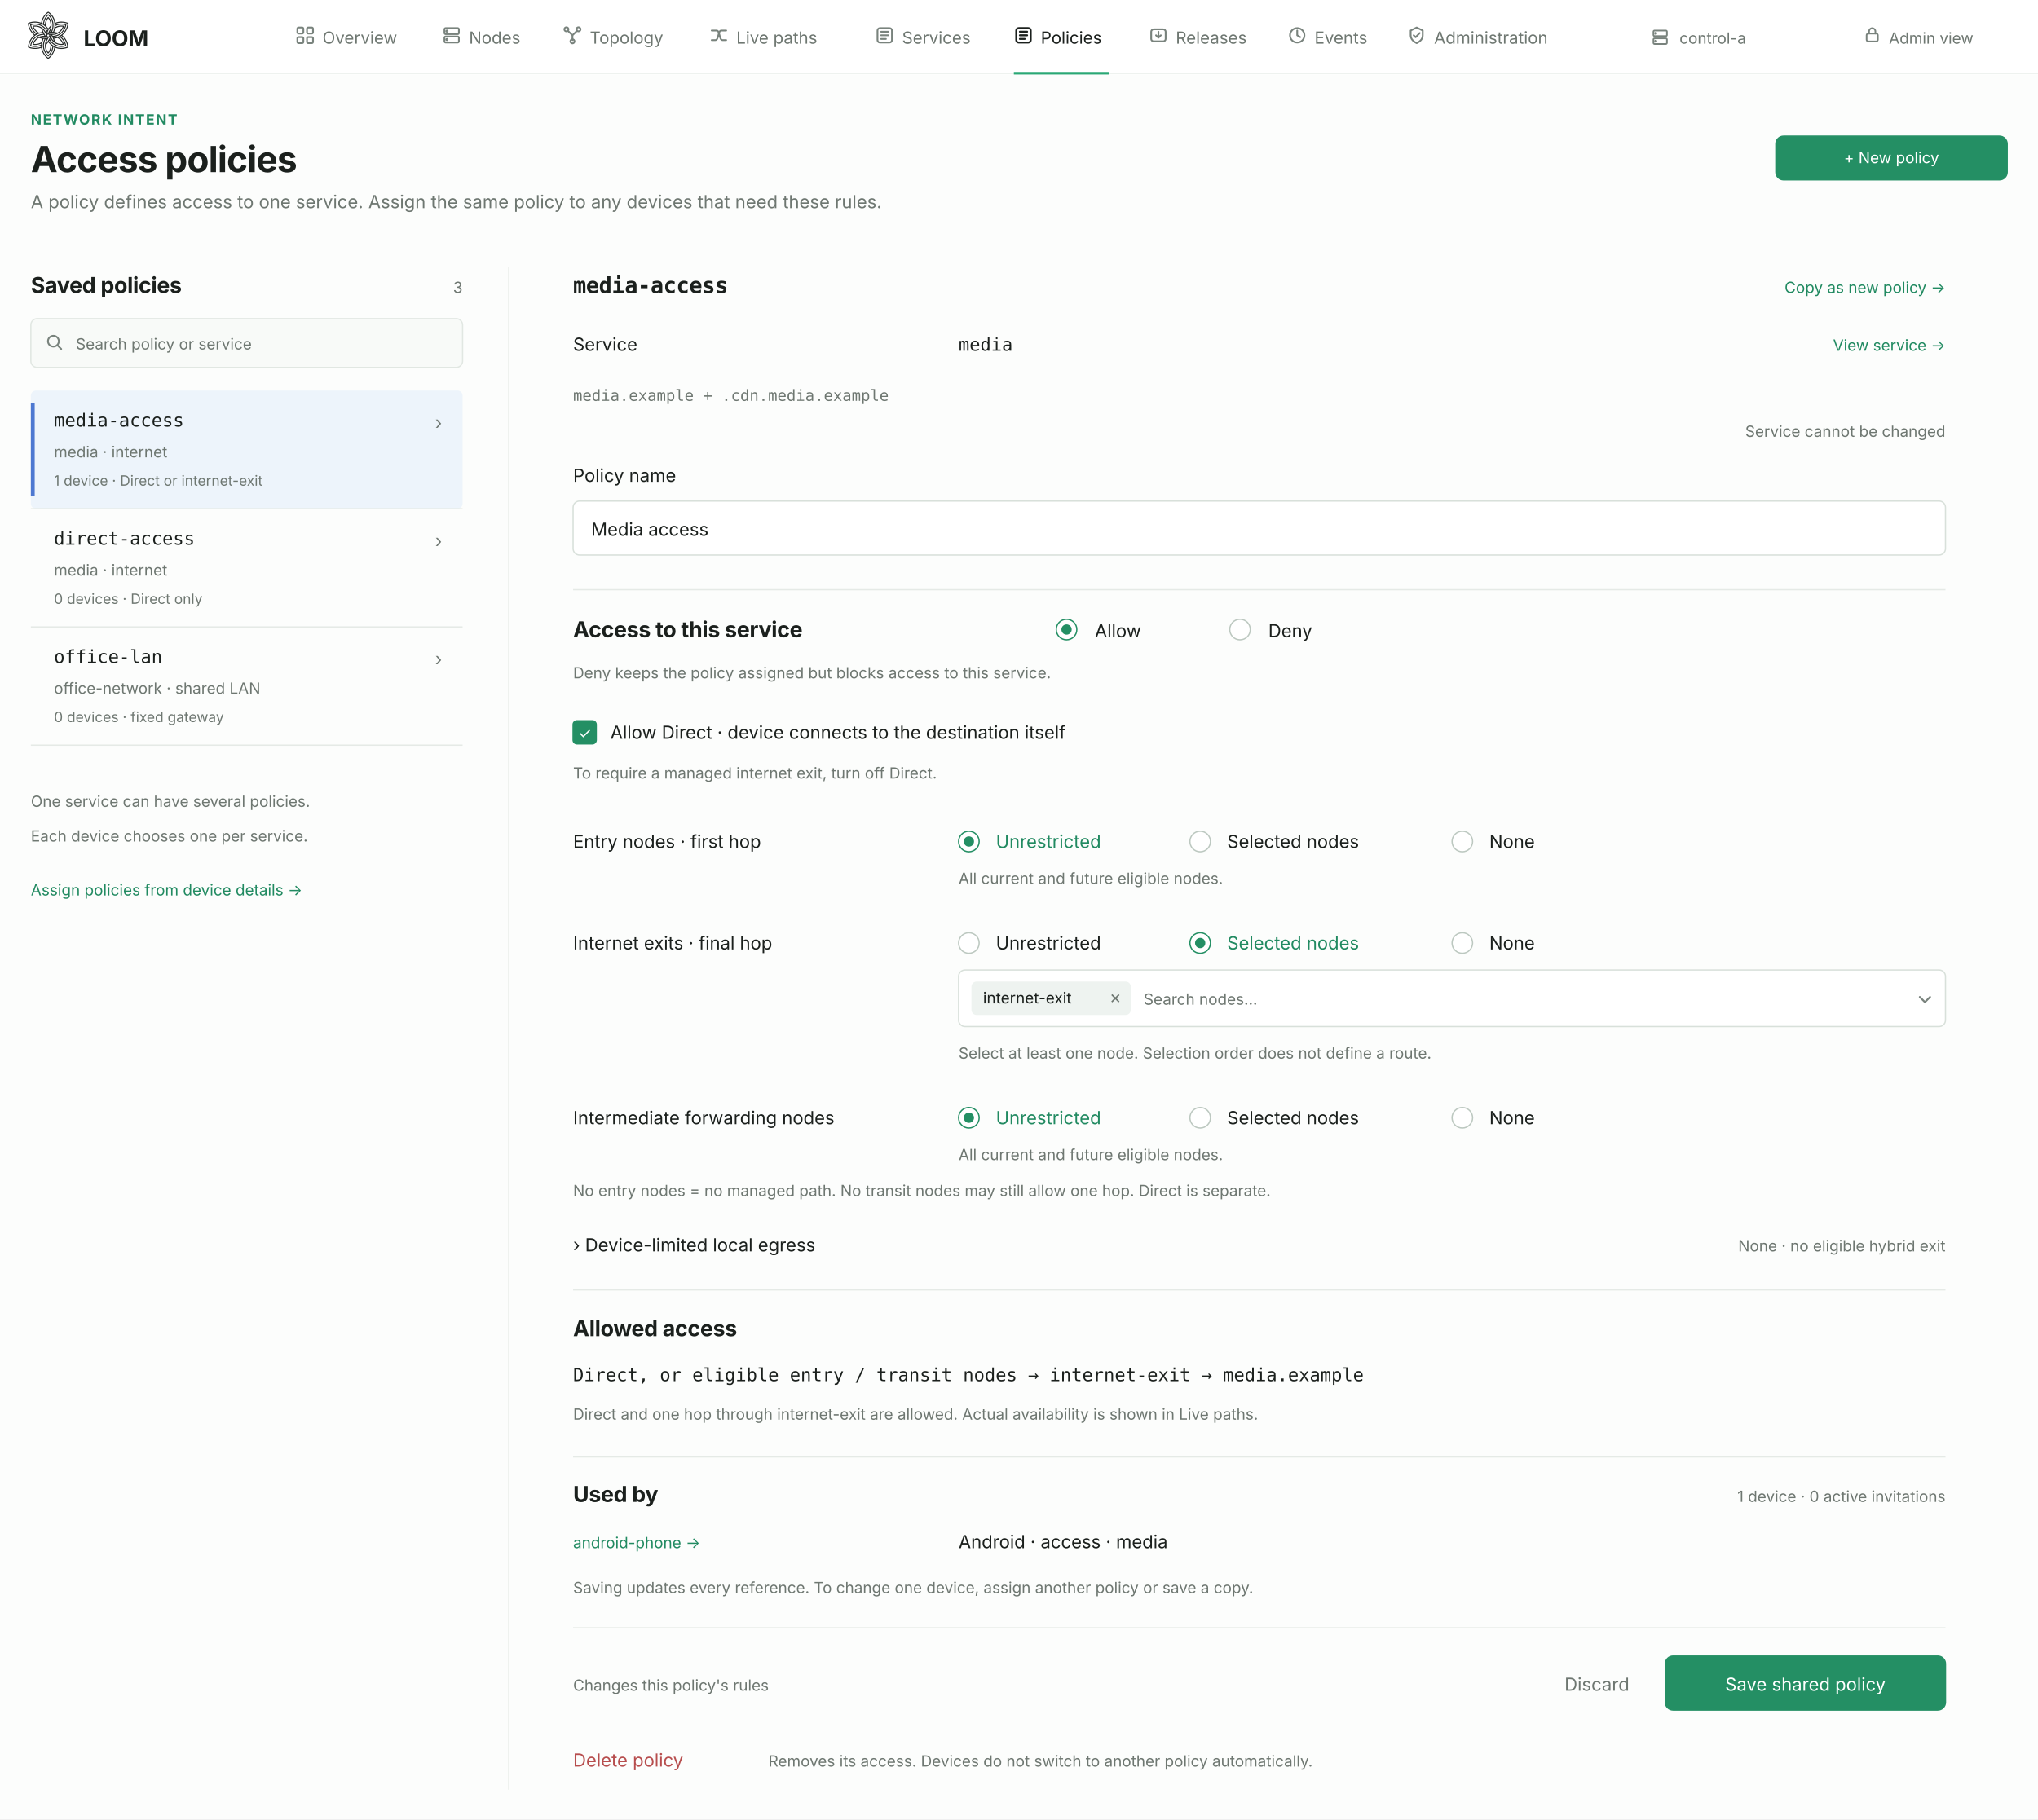
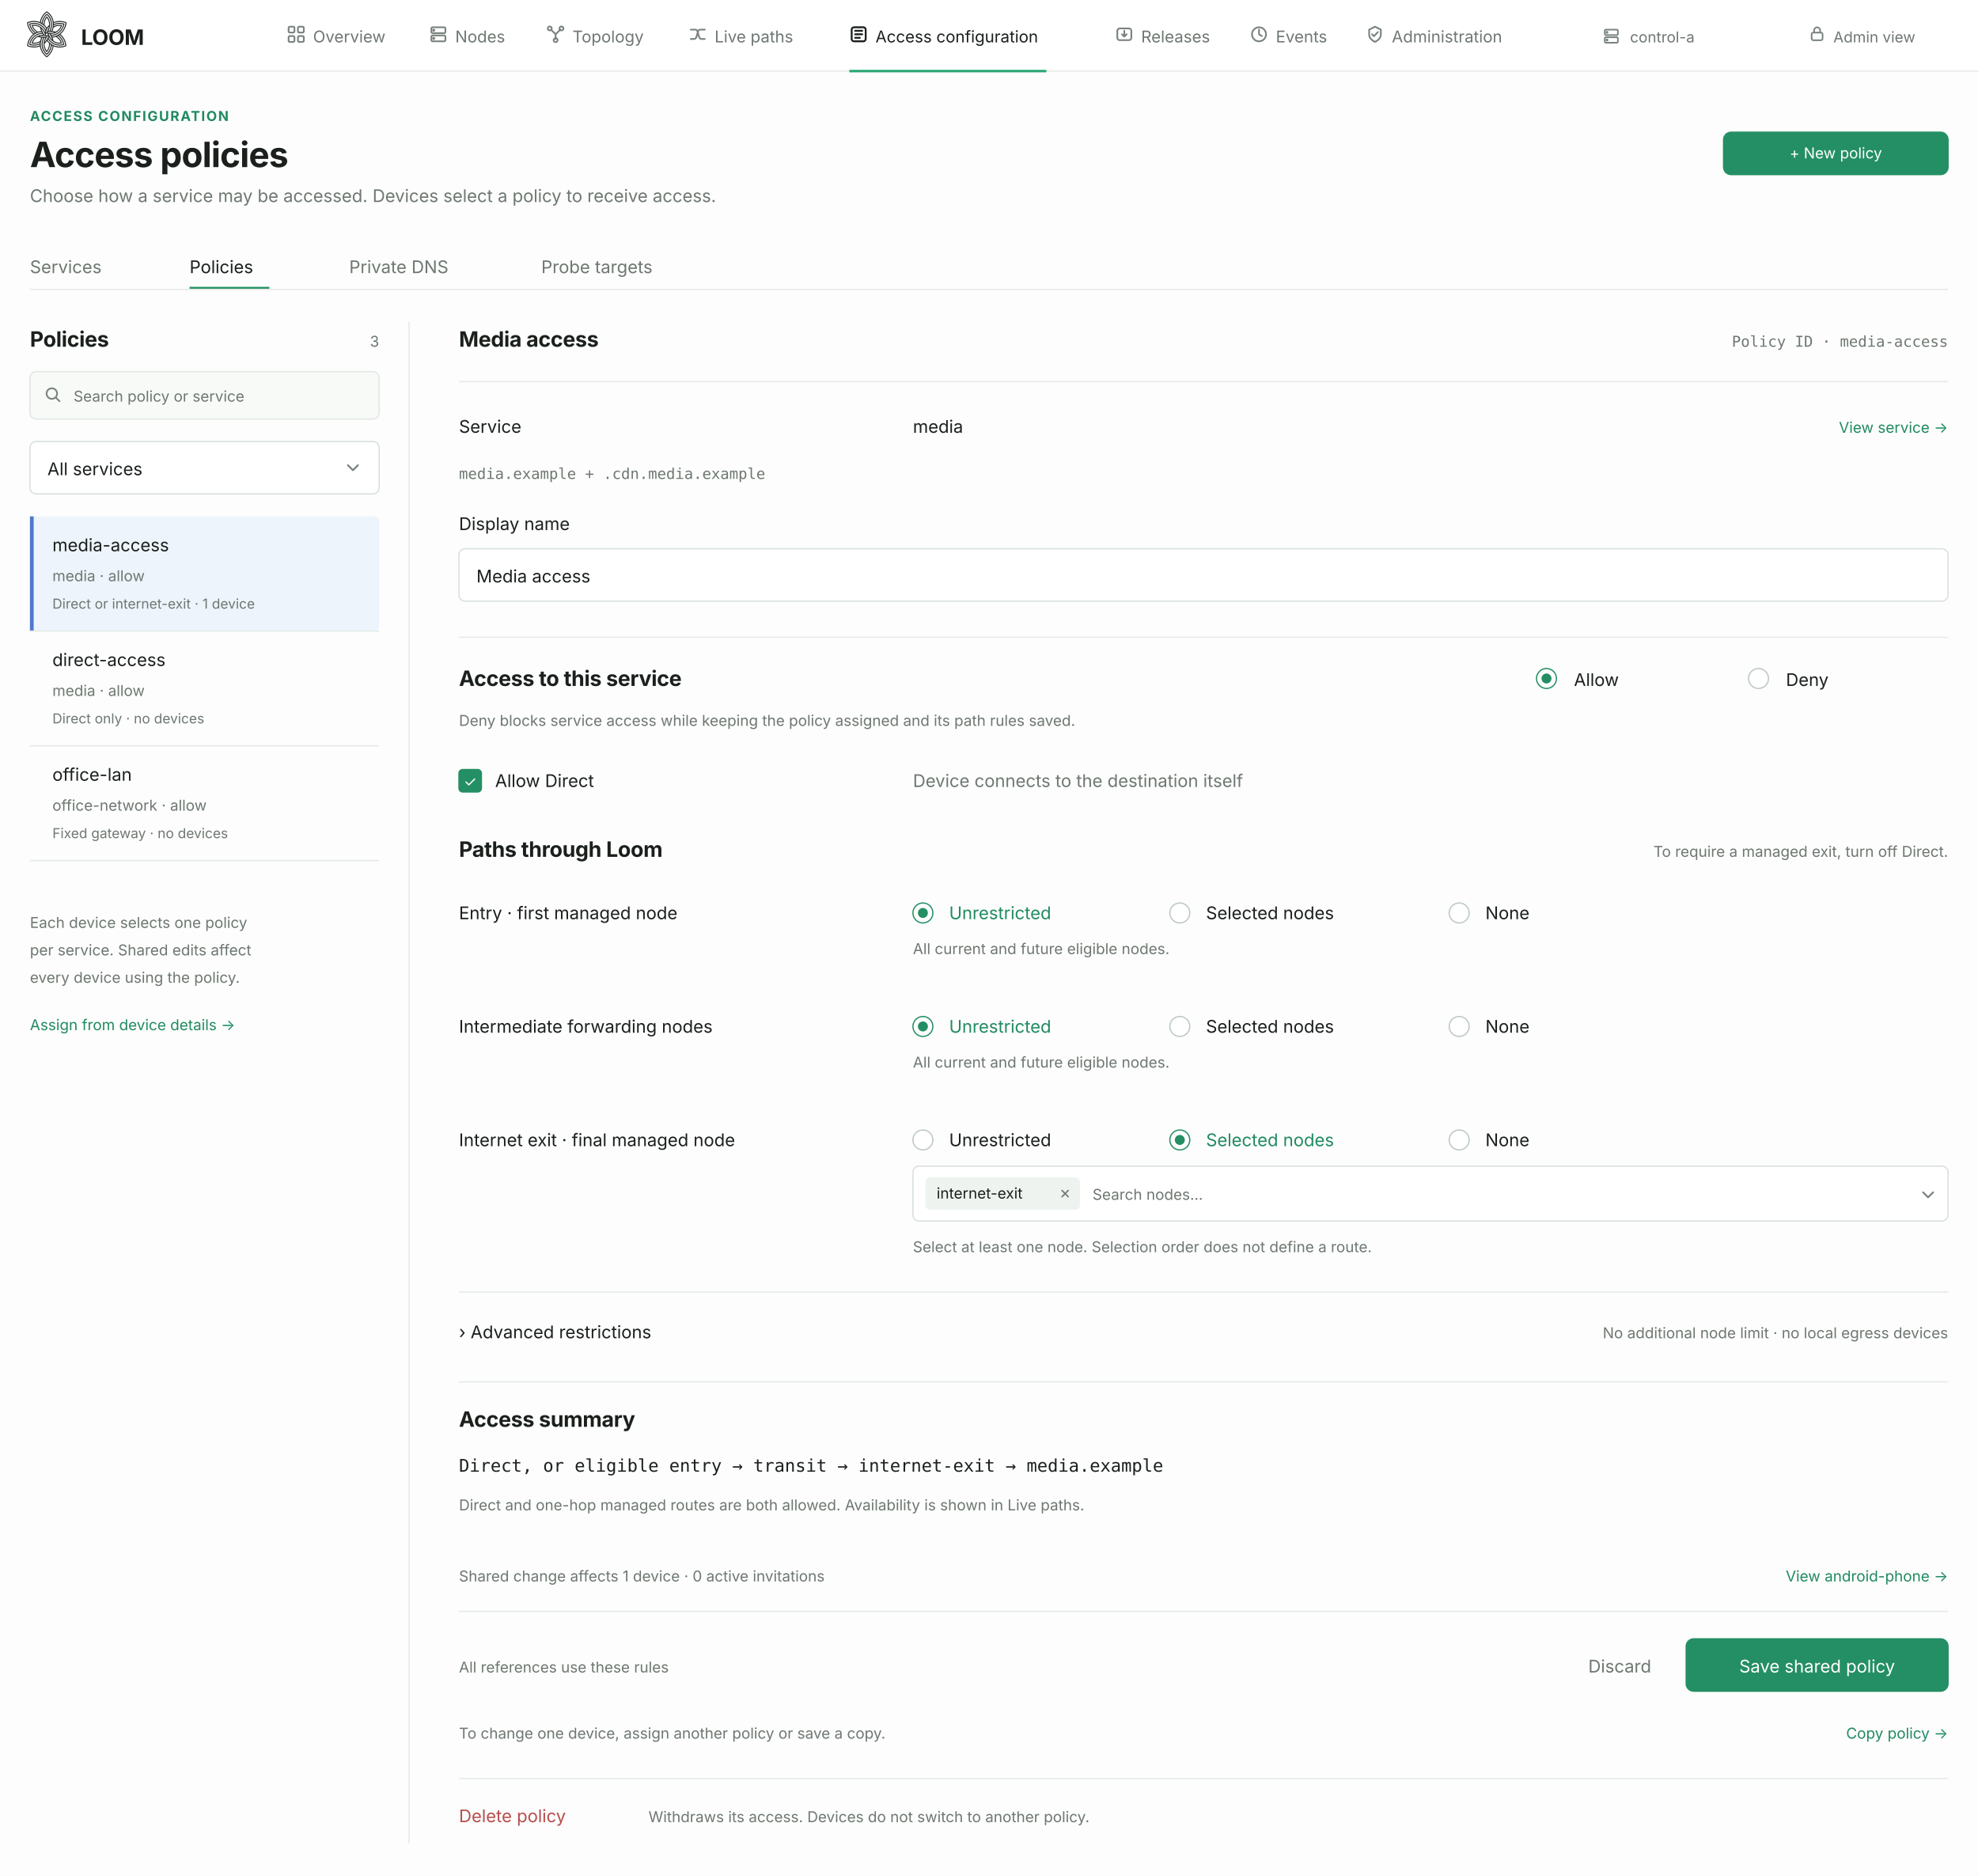
- <svg xmlns="http://www.w3.org/2000/svg" width="1586" height="1416" viewBox="0 0 1586 1416" role="img" aria-labelledby="svg-title svg-desc">
+ <svg xmlns="http://www.w3.org/2000/svg" width="1586" height="1504" viewBox="0 0 1586 1504" role="document" aria-labelledby="svg-title svg-desc">
  <defs>
    <marker id="route-arrow" markerWidth="8" markerHeight="8" refX="7" refY="4" orient="auto" markerUnits="strokeWidth">
      <path d="M0 0L8 4L0 8Z" fill="#4D78D1" />
    </marker>
    <symbol id="icon-grid" viewBox="0 0 16 16">
      <rect x="1.5" y="1.5" width="5" height="5" rx="1" />
      <rect x="9.5" y="1.5" width="5" height="5" rx="1" />
      <rect x="1.5" y="9.5" width="5" height="5" rx="1" />
      <rect x="9.5" y="9.5" width="5" height="5" rx="1" />
    </symbol>
    <symbol id="icon-node" viewBox="0 0 16 16">
      <rect x="2" y="2" width="12" height="5" rx="1" />
      <rect x="2" y="9" width="12" height="5" rx="1" />
      <circle cx="4" cy="4.5" r=".6" />
      <circle cx="4" cy="11.5" r=".6" />
    </symbol>
    <symbol id="icon-topology" viewBox="0 0 16 16">
      <path d="M4 4l4 4 4-4M8 8v4" />
      <circle cx="3" cy="3" r="1.7" />
      <circle cx="13" cy="3" r="1.7" />
      <circle cx="8" cy="13" r="1.7" />
    </symbol>
    <symbol id="icon-path" viewBox="0 0 16 16">
      <path d="M2 4h4c3 0 2 8 5 8h3M2 12h3c3 0 2-8 5-8h4" />
    </symbol>
    <symbol id="icon-service" viewBox="0 0 16 16">
      <rect x="2" y="2" width="12" height="12" rx="2" />
      <path d="M5 5h6M5 8h6M5 11h4" />
    </symbol>
    <symbol id="icon-release" viewBox="0 0 16 16">
      <rect x="2" y="3" width="12" height="10" rx="2" />
      <path d="M8 5v5m-2-2 2 2 2-2" />
    </symbol>
    <symbol id="icon-events" viewBox="0 0 16 16">
      <circle cx="8" cy="8" r="6" />
      <path d="M8 4v4l2.5 1.5" />
    </symbol>
    <symbol id="icon-signed" viewBox="0 0 16 16">
      <path d="M8 1.5 13 4v4c0 3-2 5-5 6.5C5 13 3 11 3 8V4Z" />
      <path d="m5.5 8 1.6 1.6 3.4-3.5" />
    </symbol>
    <symbol id="icon-lock" viewBox="0 0 16 16">
      <rect x="3" y="7" width="10" height="7" rx="1.5" />
      <path d="M5.2 7V5a2.8 2.8 0 0 1 5.6 0v2" />
    </symbol>
    <symbol id="icon-search" viewBox="0 0 16 16">
      <circle cx="7" cy="7" r="4.5" />
      <path d="m10.5 10.5 3 3" />
    </symbol>
    <symbol id="icon-terminal" viewBox="0 0 16 16">
      <rect x="1.5" y="2" width="13" height="12" rx="2" />
      <path d="m4 5 3 3-3 3m5 0h3" />
    </symbol>
    <symbol id="icon-code" viewBox="0 0 16 16">
      <path d="m5.5 3-4 5 4 5m5-10 4 5-4 5M9.5 2l-3 12" />
    </symbol>
    <symbol id="icon-qr" viewBox="0 0 16 16">
      <path d="M2 2h4v4H2zm8 0h4v4h-4zM2 10h4v4H2zm8 0v2m3-2v4m-3 0h2" />
    </symbol>
    <symbol id="icon-phone" viewBox="0 0 16 16">
      <rect x="4" y="1" width="8" height="14" rx="2" />
      <path d="M7 3h2M7 13h2" />
    </symbol>
    <symbol id="icon-globe" viewBox="0 0 16 16">
      <circle cx="8" cy="8" r="6" />
      <ellipse cx="8" cy="8" rx="2.5" ry="6" />
      <path d="M2 8h12" />
    </symbol>
    <symbol id="icon-expand" viewBox="0 0 16 16">
      <path d="M6 2H2v4m8-4h4v4M2 10v4h4m8-4v4h-4" />
    </symbol>
    <symbol id="icon-chevron" viewBox="0 0 16 16">
      <path d="m4 6 4 4 4-4" />
    </symbol>
    <symbol id="icon-filter" viewBox="0 0 16 16">
      <path d="M2 4h12M4 8h8m-6 4h4" />
    </symbol>
    <style>
    .ui { font-family: Inter, "Atkinson Hyperlegible Next", ui-sans-serif, system-ui, -apple-system, "Segoe UI", sans-serif; fill:#1B201D }
    .mono { font-family: "Intel One Mono", "SFMono-Regular", Consolas, monospace }
    .title { font-size:28px; font-weight:700; letter-spacing:-.5px }
    .section { font-size:17px; font-weight:650; letter-spacing:-.2px }
    .metric { font-size:22px; font-weight:650; letter-spacing:-.3px }
    .body { font-size:14px }
    .small { font-size:12px }
    .tiny { font-size:11px }
    .micro { font-size:10px }
    .eyebrow { font-size:11px; font-weight:700; letter-spacing:1px }
    .muted { fill:#6E7771 }
    .faint { fill:#929B95 }
    .green { fill:#218A61 }
    .amber { fill:#A66A14 }
    .red { fill:#B74E4E }
    .blue { fill:#427994 }
    .white { fill:#FFFFFF }
    .nav { font-size:13px }
    .nav-icon { fill:none; stroke:#79837D; stroke-width:1.45; stroke-linecap:round; stroke-linejoin:round }
    .nav-active { fill:none; stroke:#1B201D; stroke-width:1.6; stroke-linecap:round; stroke-linejoin:round }
    .rule { stroke:#E5EAE6; stroke-width:1 }
    .dash { stroke:#ABB7AF; stroke-width:1.5; stroke-dasharray:5 5; fill:none }
    .link { stroke:#B8C4BC; stroke-width:2; fill:none }
    .selected { stroke:#4D78D1; stroke-width:2.3; fill:none; marker-end:url(#route-arrow) }
</style>
  </defs>
-   <rect width="1586" height="1416" fill="#FCFDFC" />
+   <rect width="1586" height="1504" fill="#FCFDFC" />
  <rect x="0" y="0" width="1586" height="58" fill="#FFFFFF" />
  <line class="rule" x1="0" y1="57" x2="1586" y2="57" />
  <svg x="18" y="8" width="39" height="39" viewBox="127 112 1000 1000">
    <g transform="translate(0,1254) scale(1,-1)">
      <path d="M616 1108 c-67 -49 -118 -133 -129 -209 0 -6 0 -6 -14 -1 -75 27 -166 24 -239 -6 -13 -5 -14 -7 -11 -29 12 -80 53 -155 115 -211 l9 -8 -6 -5 c-61 -53 -100 -121 -114 -200 -5 -31 -5 -38 4 -42 57 -26 138 -34 203 -20 13 2 22 5 39 10 14 5 14 5 15 -2 9 -70 60 -155 121 -204 17 -15 18 -15 34 -2 47 37 87 93 107 151 7 20 16 52 16 60 0 4 1 4 12 0 72 -28 158 -27 236 3 17 6 17 7 15 27 -8 79 -49 159 -111 215 l-9 9 10 9 c61 53 105 139 114 219 2 15 1 16 -28 26 -75 25 -156 25 -227 -2 -4 -1 -8 -2 -8 -2 -1 0 -2 7 -3 15 -15 81 -60 152 -126 198 -12 9 -14 9 -25 1z M639 1084 c105 -82 142 -225 92 -356 -7 -18 -7 -17 -16 -17 -4 0 -8 1 -8 1 -1 1 1 7 4 15 32 78 30 170 -5 243 -16 35 -40 66 -68 88 -9 8 -11 8 -20 0 -47 -39 -82 -103 -93 -169 -1 -7 -2 -12 -2 -13 -1 0 -17 8 -17 9 -1 1 4 27 7 40 13 44 37 89 68 124 15 16 44 43 47 43 0 0 5 -3 11 -8z M638 1031 c77 -72 98 -200 50 -307 -3 -8 -5 -11 -7 -12 -2 -1 -17 -1 -18 0 -1 0 2 6 5 12 44 94 31 213 -31 278 -10 11 -12 10 -29 -12 -26 -36 -44 -83 -47 -128 0 -6 -1 -11 -1 -11 -1 0 -6 4 -16 11 -4 3 2 39 12 67 13 41 41 84 68 108 4 4 3 4 14 -6z M635 973 c24 -33 37 -74 40 -124 l0 -15 -10 -10 c-11 -11 -23 -25 -32 -38 -6 -8 -5 -9 -13 3 -9 13 -19 24 -30 36 l-10 10 0 13 c3 48 18 94 42 128 6 7 6 7 13 -3z M413 893 c79 -13 148 -56 193 -118 12 -17 11 -15 6 -26 -3 -6 -5 -10 -5 -10 0 0 -4 6 -9 13 -66 103 -190 147 -314 114 -20 -6 -21 -6 -14 -34 15 -60 54 -120 102 -158 9 -8 9 -7 0 -12 -9 -6 -8 -6 -18 2 -57 48 -97 120 -110 196 -2 14 -3 13 7 16 22 9 53 16 85 19 13 2 61 0 77 -2z M923 895 c30 -3 83 -16 89 -22 2 -2 -7 -43 -14 -64 -34 -100 -109 -176 -200 -203 -23 -7 -59 -13 -61 -11 -2 2 -8 16 -8 16 0 1 7 2 16 2 74 9 136 45 185 108 27 35 49 81 57 120 4 17 3 19 -13 24 -62 19 -135 15 -193 -9 -9 -4 -9 -5 -9 7 l0 10 9 3 c25 10 56 17 83 19 9 1 50 1 59 0z M400 854 c70 -9 134 -47 176 -104 7 -11 21 -34 21 -36 0 -2 -6 -24 -7 -25 0 -1 -4 5 -8 13 -38 76 -106 124 -190 134 -14 2 -49 1 -62 -1 -16 -3 -18 -5 -12 -21 14 -42 48 -88 87 -117 7 -5 13 -10 13 -10 0 -1 -17 -9 -18 -9 -5 0 -42 35 -56 52 -24 29 -46 72 -54 105 -3 11 -3 10 11 14 30 8 67 10 99 5z M926 854 c13 -1 39 -7 40 -9 2 -2 -8 -34 -17 -55 -43 -93 -125 -152 -220 -158 l-11 0 -6 9 c-3 5 -5 9 -5 9 0 1 8 1 18 1 56 0 107 23 153 69 29 29 59 79 63 104 1 10 -11 13 -53 12 -42 0 -71 -6 -107 -24 -12 -6 -11 -6 -10 5 1 4 1 9 1 10 0 3 1 3 13 8 45 19 93 26 141 19z M391 816 c30 -3 68 -16 91 -32 l6 -3 4 -15 c4 -16 10 -34 16 -47 4 -11 4 -11 -3 -11 -12 -2 -37 -6 -48 -9 -16 -4 -14 -4 -26 4 -38 25 -67 57 -86 96 -7 15 -7 16 0 17 10 1 36 1 46 0z M914 816 c3 -2 2 -5 -4 -18 -19 -39 -53 -75 -89 -97 l-8 -5 -11 3 c-15 4 -33 8 -45 9 -6 1 -11 2 -11 2 -1 0 1 7 4 14 6 17 12 36 15 48 l1 9 9 5 c27 15 55 25 85 30 10 1 51 1 54 0z M669 789 c-4 -19 -7 -27 -14 -39 -10 -18 -20 -39 -29 -64 -1 -4 -2 -5 -10 -9 -9 -5 -9 -5 -5 11 10 40 28 75 51 103 10 12 10 12 7 -2z M529 746 c14 -16 17 -20 25 -37 8 -17 22 -42 30 -54 5 -9 6 -24 1 -26 -7 -2 -13 5 -35 46 -15 28 -35 75 -35 83 0 2 7 -4 14 -12z M721 691 c25 -1 43 -3 61 -8 4 0 2 -2 -8 -5 -19 -6 -28 -7 -48 -6 -12 1 -29 1 -46 1 -36 -1 -37 -1 -33 11 2 7 1 6 24 7 12 0 23 1 26 1 2 0 13 0 24 -1z M525 681 c5 -10 5 -10 -7 -10 -120 -9 -223 -101 -248 -221 -4 -22 -4 -23 11 -28 61 -19 132 -16 192 7 5 2 9 3 10 3 0 0 0 -5 0 -10 l1 -9 -9 -4 c-62 -24 -145 -25 -216 -1 -17 5 -16 4 -14 15 15 104 74 190 160 235 34 17 63 25 108 30 8 1 7 2 12 -7z M638 655 l9 -4 0 -10 c1 -13 2 -12 -10 -19 l-9 -6 -10 6 -9 6 -1 11 0 11 9 5 c12 6 11 6 21 0z M683 651 c0 -1 6 -10 12 -21 18 -30 29 -54 39 -82 6 -19 6 -19 -4 -9 -16 16 -22 25 -30 42 -7 14 -25 48 -30 54 -2 3 -3 15 -1 16 1 2 13 1 14 0z M546 642 c3 -5 5 -9 5 -9 0 -1 -7 -1 -16 -1 -94 0 -185 -66 -216 -155 -7 -22 -6 -23 23 -27 44 -5 89 3 131 21 7 3 13 6 13 6 0 -1 -1 -5 -1 -11 l-1 -11 -11 -5 c-53 -22 -115 -26 -174 -12 -11 3 -10 3 -9 10 8 39 30 82 58 115 44 53 119 88 184 88 l9 0 5 -9z M902 622 c45 -39 79 -92 96 -151 5 -19 10 -43 10 -51 l1 -7 -14 -5 c-89 -30 -180 -22 -253 22 -40 25 -68 49 -93 83 l-7 10 4 7 c7 13 6 12 12 3 73 -104 198 -148 317 -110 12 4 13 4 8 27 -9 42 -31 88 -59 123 -8 10 -33 35 -42 41 -6 5 -6 5 2 11 9 6 8 6 18 -3z M542 610 c10 -1 27 -1 38 -1 l20 0 8 -5 c4 -2 8 -4 8 -5 0 0 -1 -2 -2 -4 l-1 -4 -43 0 c-45 1 -55 2 -81 7 -8 1 -14 3 -15 3 0 1 15 6 27 8 15 3 15 3 20 2 2 0 11 0 21 -1z M661 609 c5 -9 -53 -107 -73 -125 -3 -3 -3 0 1 14 4 17 8 26 14 37 12 18 31 52 34 60 1 2 4 5 11 10 11 7 11 7 13 4z M863 604 c48 -36 83 -90 98 -148 2 -7 3 -14 3 -14 -1 -1 -5 -3 -11 -4 -90 -23 -180 3 -247 69 -17 18 -42 51 -42 56 0 2 9 20 10 20 0 0 3 -4 5 -8 36 -66 102 -112 177 -124 12 -2 51 -2 64 0 19 4 21 5 17 17 -15 50 -55 103 -97 128 -1 1 -2 2 -2 2 0 1 17 10 19 10 0 0 3 -2 6 -4z M458 585 c12 -4 37 -9 48 -11 8 0 7 0 3 -10 -5 -13 -13 -36 -16 -49 -3 -13 -2 -12 -19 -21 -38 -19 -72 -26 -112 -25 -22 1 -23 1 -23 5 3 13 23 45 41 67 16 18 58 49 64 48 1 -1 7 -2 14 -4z M824 583 c35 -22 63 -53 81 -89 6 -12 11 -22 10 -23 -4 -3 -47 -2 -68 2 -26 5 -69 24 -82 35 0 1 -2 8 -4 17 -2 9 -6 23 -10 32 -6 19 -6 18 1 19 14 1 57 11 59 13 1 1 4 0 13 -6z M553 570 c1 -1 1 -2 -2 -7 -11 -21 -21 -55 -26 -82 -15 -86 17 -180 82 -245 20 -20 19 -20 40 0 44 45 71 101 82 165 1 6 2 11 2 11 0 1 4 -1 9 -4 l8 -4 0 -5 c-11 -74 -51 -146 -110 -198 -12 -10 -10 -10 -21 -1 -77 65 -122 167 -113 259 3 34 14 74 26 103 l4 9 9 0 c5 0 9 0 10 -1z M597 570 c0 -1 -4 -9 -8 -18 -43 -88 -35 -184 20 -258 15 -20 17 -21 27 -10 30 33 52 90 57 145 0 11 0 11 10 3 10 -7 9 -6 7 -19 -7 -62 -34 -117 -76 -161 l-7 -7 -8 8 c-51 50 -82 131 -77 200 3 35 12 70 28 103 l7 14 10 0 c5 0 10 0 10 0z M639 493 c5 -6 14 -17 22 -24 l13 -14 0 -8 c0 -44 -14 -93 -38 -130 -9 -14 -9 -14 -13 -8 -26 35 -42 84 -42 127 l0 11 12 12 c11 12 22 25 31 38 3 4 6 7 6 7 0 0 4 -5 9 -11z" fill="#252927" fill-rule="evenodd" clip-rule="evenodd" />
    </g>
  </svg>
  <text class="ui section" x="65" y="36" text-anchor="start">LOOM</text>
  <use href="#icon-grid" x="230" y="20" width="15" height="15" class="nav-icon" />
  <text class="ui nav muted" x="251" y="34" text-anchor="start">Overview</text>
  <use href="#icon-node" x="344" y="20" width="15" height="15" class="nav-icon" />
  <text class="ui nav muted" x="365" y="34" text-anchor="start">Nodes</text>
  <use href="#icon-topology" x="438" y="20" width="15" height="15" class="nav-icon" />
  <text class="ui nav muted" x="459" y="34" text-anchor="start">Topology</text>
  <use href="#icon-path" x="552" y="20" width="15" height="15" class="nav-icon" />
  <text class="ui nav muted" x="573" y="34" text-anchor="start">Live paths</text>
-   <use href="#icon-service" x="681" y="20" width="15" height="15" class="nav-icon" />
-   <text class="ui nav muted" x="702" y="34" text-anchor="start">Services</text>
-   <use href="#icon-service" x="789" y="20" width="15" height="15" class="nav-active" />
-   <text class="ui nav" x="810" y="34" text-anchor="start">Policies</text>
-   <line x1="789" y1="57" x2="863" y2="57" stroke="#2AA875" stroke-width="2" />
+   <a href="05-services.svg" data-ui="intent-entry">
+     <use href="#icon-service" x="681" y="20" width="15" height="15" class="nav-active" />
+     <text class="ui nav" x="702" y="34" text-anchor="start">Access configuration</text>
+     <line x1="681" y1="57" x2="839" y2="57" stroke="#2AA875" stroke-width="2" />
+   </a>
  <use href="#icon-release" x="894" y="20" width="15" height="15" class="nav-icon" />
  <text class="ui nav muted" x="915" y="34" text-anchor="start">Releases</text>
  <use href="#icon-events" x="1002" y="20" width="15" height="15" class="nav-icon" />
  <text class="ui nav muted" x="1023" y="34" text-anchor="start">Events</text>
  <a href="09-administration.svg" data-ui="administration-entry">
    <use href="#icon-signed" x="1095" y="20" width="15" height="15" class="nav-icon" />
    <text class="ui nav muted" x="1116" y="34" text-anchor="start">Administration</text>
  </a>
  <use href="#icon-node" x="1285" y="22" width="14" height="14" class="nav-icon" />
  <text class="ui small muted" x="1307" y="34" text-anchor="start">control-a</text>
  <use href="#icon-lock" x="1450" y="20" width="14" height="14" class="nav-icon" />
  <text class="ui small muted" x="1470" y="34" text-anchor="start">Admin view</text>
-   <text class="ui eyebrow green" x="24" y="97" text-anchor="start">NETWORK INTENT</text>
+   <text class="ui eyebrow green" x="24" y="97" text-anchor="start">ACCESS CONFIGURATION</text>
  <text class="ui title" x="24" y="134" text-anchor="start">Access policies</text>
-   <text class="ui body muted" x="24" y="162" text-anchor="start">A policy defines access to one service. Assign the same policy to any devices that need these rules.</text>
-   <g data-ui="navigation" data-route="/policies?new=1">
+   <text class="ui body muted" x="24" y="162" text-anchor="start">Choose how a service may be accessed. Devices select a policy to receive access.</text>
+   <a href="05-services.svg" data-ui="intent-tab" aria-current="false">
+     <rect x="20" y="192" width="100" height="40" rx="0" fill="transparent" stroke="none" />
+     <text class="ui body muted" x="24" y="219" text-anchor="start">Services</text>
+   </a>
+   <a href="06-policies.svg" data-ui="intent-tab" aria-current="page">
+     <rect x="148" y="192" width="100" height="40" rx="0" fill="transparent" stroke="none" />
+     <text class="ui body" x="152" y="219" text-anchor="start">Policies</text>
+     <line class="intent-selected" x1="152" y1="231" x2="216" y2="231" />
+   </a>
+   <a href="05-services-dns.svg" data-ui="intent-tab" aria-current="false">
+     <rect x="276" y="192" width="126" height="40" rx="0" fill="transparent" stroke="none" />
+     <text class="ui body muted" x="280" y="219" text-anchor="start">Private DNS</text>
+   </a>
+   <a href="05-services-probes.svg" data-ui="intent-tab" aria-current="false">
+     <rect x="430" y="192" width="140" height="40" rx="0" fill="transparent" stroke="none" />
+     <text class="ui body muted" x="434" y="219" text-anchor="start">Probe targets</text>
+   </a>
+   <line class="rule" x1="24" y1="232" x2="1562" y2="232" />
+   <style>.intent-selected{stroke:#248F64;stroke-width:2}[data-ui="intent-tab"]:focus-visible text{text-decoration:underline}</style>
+   <a href="06-policies-new.svg" data-ui="new-policy">
    <g data-ui="button">
      <rect x="1382" y="106" width="180" height="34" rx="6" fill="#248F64" stroke="#248F64" />
      <text class="ui small white" x="1472" y="127" text-anchor="middle">+ New policy</text>
    </g>
+   </a>
+   <g data-ui="catalog-list">
+     <text class="ui section" x="24" y="278" text-anchor="start">Policies</text>
+     <text class="ui small muted" x="304" y="278" text-anchor="end">3</text>
+     <rect x="24" y="298" width="280" height="38" rx="5" fill="#F8FAF8" stroke="#E1E7E2" />
+     <use href="#icon-search" x="35" y="309" width="15" height="15" class="nav-icon" />
+     <text class="ui small muted" x="59" y="322" text-anchor="start">Search policy or service</text>
+     <g data-ui="input">
+       <rect x="24" y="354" width="280" height="42" rx="5" fill="#FFFFFF" stroke="#D8E0DA" />
+       <text class="ui body" x="38" y="381" text-anchor="start">All services</text>
+       <use href="#icon-chevron" x="275" y="367" width="16" height="16" class="nav-icon" />
+     </g>
+     <a href="06-policies.svg" data-ui="catalog-navigation">
+       <g data-ui="catalog-item" data-object="demo-policy" aria-selected="true">
+         <rect x="24" y="414" width="280" height="92" rx="4" fill="#EDF4FB" stroke="none" />
+         <rect x="24" y="414" width="3" height="92" rx="0" fill="#4D78D1" stroke="none" />
+         <text class="ui body" x="42" y="442" text-anchor="start">media-access</text>
+         <text class="ui small muted" x="42" y="466" text-anchor="start">media · allow</text>
+         <text class="ui tiny muted" x="42" y="488" text-anchor="start">Direct or internet-exit · 1 device</text>
+         <line class="rule" x1="24" y1="506" x2="304" y2="506" />
+       </g>
+     </a>
+     <g data-ui="catalog-item" data-object="demo-direct-policy" aria-selected="false">
+       <rect x="24" y="506" width="3" height="92" rx="0" fill="transparent" stroke="none" />
+       <text class="ui body" x="42" y="534" text-anchor="start">direct-access</text>
+       <text class="ui small muted" x="42" y="558" text-anchor="start">media · allow</text>
+       <text class="ui tiny muted" x="42" y="580" text-anchor="start">Direct only · no devices</text>
+       <line class="rule" x1="24" y1="598" x2="304" y2="598" />
+     </g>
+     <a href="06-policies-lan.svg" data-ui="catalog-navigation">
+       <g data-ui="catalog-item" data-object="demo-lan-policy" aria-selected="false">
+         <rect x="24" y="598" width="3" height="92" rx="0" fill="transparent" stroke="none" />
+         <text class="ui body" x="42" y="626" text-anchor="start">office-lan</text>
+         <text class="ui small muted" x="42" y="650" text-anchor="start">office-network · allow</text>
+         <text class="ui tiny muted" x="42" y="672" text-anchor="start">Fixed gateway · no devices</text>
+         <line class="rule" x1="24" y1="690" x2="304" y2="690" />
+       </g>
+     </a>
  </g>
-   <g data-ui="catalog-list">
-     <text class="ui section" x="24" y="228" text-anchor="start">Saved policies</text>
-     <text class="ui small muted" x="360" y="228" text-anchor="end">3</text>
-     <rect x="24" y="248" width="336" height="38" rx="5" fill="#F8FAF8" stroke="#E1E7E2" />
-     <use href="#icon-search" x="35" y="259" width="15" height="15" class="nav-icon" />
-     <text class="ui small muted" x="59" y="272" text-anchor="start">Search policy or service</text>
-     <g data-ui="catalog-item" data-object="demo-policy" aria-selected="true">
-       <rect x="24" y="304" width="336" height="92" rx="4" fill="#EDF4FB" stroke="none" />
-       <rect x="24" y="314" width="3" height="72" rx="0" fill="#4D78D1" stroke="none" />
-       <text class="ui body mono" x="42" y="332" text-anchor="start">media-access</text>
-       <text class="ui small muted" x="42" y="356" text-anchor="start">media · internet</text>
-       <text class="ui tiny muted" x="42" y="378" text-anchor="start">1 device · Direct or internet-exit</text>
-       <text class="ui body muted" x="344" y="334" text-anchor="end">›</text>
-       <line class="rule" x1="24" y1="396" x2="360" y2="396" />
-     </g>
-     <g data-ui="catalog-item" data-object="demo-direct-policy" aria-selected="false">
-       <text class="ui body mono" x="42" y="424" text-anchor="start">direct-access</text>
-       <text class="ui small muted" x="42" y="448" text-anchor="start">media · internet</text>
-       <text class="ui tiny muted" x="42" y="470" text-anchor="start">0 devices · Direct only</text>
-       <text class="ui body muted" x="344" y="426" text-anchor="end">›</text>
-       <line class="rule" x1="24" y1="488" x2="360" y2="488" />
-     </g>
-     <g data-ui="catalog-item" data-object="demo-lan-policy" aria-selected="false">
-       <text class="ui body mono" x="42" y="516" text-anchor="start">office-lan</text>
-       <text class="ui small muted" x="42" y="540" text-anchor="start">office-network · shared LAN</text>
-       <text class="ui tiny muted" x="42" y="562" text-anchor="start">0 devices · fixed gateway</text>
-       <text class="ui body muted" x="344" y="518" text-anchor="end">›</text>
-       <line class="rule" x1="24" y1="580" x2="360" y2="580" />
-     </g>
-   </g>
-   <text class="ui small muted" x="24" y="628" text-anchor="start">One service can have several policies.</text>
-   <text class="ui small muted" x="24" y="655" text-anchor="start">Each device chooses one per service.</text>
-   <text class="ui small green" x="24" y="697" text-anchor="start">Assign policies from device details →</text>
+   <text class="ui small muted" x="24" y="744" text-anchor="start">Each device selects one policy</text>
+   <text class="ui small muted" x="24" y="766" text-anchor="start">per service. Shared edits affect</text>
+   <text class="ui small muted" x="24" y="788" text-anchor="start">every device using the policy.</text>
+   <a data-ui="navigation" data-route="/devices/demo-forward-c" href="02-nodes-detail.svg#detail-access">
+     <text class="ui small green" x="24" y="826" text-anchor="start">Assign from device details →</text>
+   </a>
  <g data-ui="policy-editor" data-policy="demo-policy" data-service="demo-video" data-state="shared-edit">
-     <text class="ui section mono" x="446" y="228" text-anchor="start">media-access</text>
-     <g data-ui="navigation" data-route="/policies?copy=demo-policy">
-       <text class="ui small green" x="1514" y="228" text-anchor="end">Copy as new policy →</text>
-     </g>
-     <text class="ui body" x="446" y="273" text-anchor="start">Service</text>
+     <text class="ui section" x="368" y="278" text-anchor="start">Media access</text>
+     <text class="ui small mono muted" x="1562" y="278" text-anchor="end">Policy ID · media-access</text>
+     <line class="rule" x1="368" y1="306" x2="1562" y2="306" />
+     <text class="ui body" x="368" y="347" text-anchor="start">Service</text>
    <g data-ui="policy-service" data-service="demo-video" aria-readonly="true">
-       <text class="ui body mono" x="746" y="273" text-anchor="start">media</text>
-       <g data-ui="navigation" data-route="/services/demo-video">
-         <text class="ui small green" x="1514" y="273" text-anchor="end">View service →</text>
-       </g>
-       <text class="ui small mono muted" x="446" y="312" text-anchor="start">media.example + .cdn.media.example</text>
-       <text class="ui small muted" x="1514" y="340" text-anchor="end">Service cannot be changed</text>
-     </g>
-     <text class="ui body" x="446" y="375" text-anchor="start">Policy name</text>
+       <text class="ui body" x="732" y="347" text-anchor="start">media</text>
+       <a data-ui="navigation" data-route="/services?service=demo-video" href="05-services.svg">
+         <text class="ui small green" x="1562" y="347" text-anchor="end">View service →</text>
+       </a>
+       <text class="ui small mono muted" x="368" y="384" text-anchor="start">media.example + .cdn.media.example</text>
+     </g>
+     <text class="ui body" x="368" y="425" text-anchor="start">Display name</text>
    <g data-ui="input">
-       <rect x="446" y="390" width="1068" height="42" rx="5" fill="#FFFFFF" stroke="#D8E0DA" />
-       <text class="ui body" x="460" y="417" text-anchor="start">Media access</text>
-     </g>
-     <line class="rule" x1="446" y1="459" x2="1514" y2="459" />
-     <text class="ui section" x="446" y="496" text-anchor="start">Access to this service</text>
+       <rect x="368" y="440" width="1194" height="42" rx="5" fill="#FFFFFF" stroke="#D8E0DA" />
+       <text class="ui body" x="382" y="467" text-anchor="start">Media access</text>
+     </g>
+     <line class="rule" x1="368" y1="511" x2="1562" y2="511" />
+     <text class="ui section" x="368" y="550" text-anchor="start">Access to this service</text>
    <g data-ui="policy-effect" data-value="allow" role="radiogroup">
      <g role="radio" data-value="allow" aria-checked="true">
-         <circle cx="830" cy="490" r="8" fill="#FFFFFF" stroke="#248F64" />
-         <circle cx="830" cy="490" r="4" fill="#248F64" stroke="none" />
-         <text class="ui body" x="852" y="496" text-anchor="start">Allow</text>
+         <circle cx="1240" cy="544" r="8" fill="#FFFFFF" stroke="#248F64" />
+         <circle cx="1240" cy="544" r="4" fill="#248F64" stroke="none" />
+         <text class="ui body" x="1262" y="550" text-anchor="start">Allow</text>
      </g>
      <g role="radio" data-value="deny" aria-checked="false">
-         <circle cx="965" cy="490" r="8" fill="#FFFFFF" stroke="#BCC8C0" />
-         <text class="ui body" x="987" y="496" text-anchor="start">Deny</text>
-       </g>
-     </g>
-     <text class="ui small muted" x="446" y="528" text-anchor="start">Deny keeps the policy assigned but blocks access to this service.</text>
+         <circle cx="1410" cy="544" r="8" fill="#FFFFFF" stroke="#BCC8C0" />
+         <text class="ui body" x="1432" y="550" text-anchor="start">Deny</text>
+       </g>
+     </g>
+     <text class="ui small muted" x="368" y="582" text-anchor="start">Deny blocks service access while keeping the policy assigned and its path rules saved.</text>
    <g data-ui="allow-direct" aria-checked="true">
-       <rect x="446" y="561" width="18" height="18" rx="3" fill="#248F64" stroke="#248F64" />
-       <text class="ui small white" x="455" y="575" text-anchor="middle">✓</text>
-       <text class="ui body" x="475" y="575" text-anchor="start">Allow Direct · device connects to the destination itself</text>
-     </g>
-     <text class="ui small muted" x="446" y="606" text-anchor="start">To require a managed internet exit, turn off Direct.</text>
+       <rect x="368" y="617" width="18" height="18" rx="3" fill="#248F64" stroke="#248F64" />
+       <text class="ui small white" x="377" y="631" text-anchor="middle">✓</text>
+       <text class="ui body" x="397" y="631" text-anchor="start">Allow Direct</text>
+       <text class="ui body muted" x="732" y="631" text-anchor="start">Device connects to the destination itself</text>
+     </g>
+     <text class="ui section" x="368" y="687" text-anchor="start">Paths through Loom</text>
+     <text class="ui small muted" x="1562" y="687" text-anchor="end">To require a managed exit, turn off Direct.</text>
    <g data-ui="policy-range" data-field="data-entries" data-mode="any" data-options="any only none">
-       <text class="ui body" x="446" y="660" text-anchor="start">Entry nodes · first hop</text>
-       <g data-ui="policy-range-mode" role="radiogroup" aria-label="Entry nodes · first hop">
+       <text class="ui body" x="368" y="737" text-anchor="start">Entry · first managed node</text>
+       <g data-ui="policy-range-mode" role="radiogroup" aria-label="Entry · first managed node">
        <g role="radio" data-value="any" aria-checked="true">
-           <circle cx="754" cy="655" r="8" fill="#FFFFFF" stroke="#248F64" />
-           <circle cx="754" cy="655" r="4" fill="#248F64" stroke="none" />
-           <text class="ui body green" x="775" y="660" text-anchor="start">Unrestricted</text>
+           <circle cx="740" cy="732" r="8" fill="#FFFFFF" stroke="#248F64" />
+           <circle cx="740" cy="732" r="4" fill="#248F64" stroke="none" />
+           <text class="ui body green" x="761" y="737" text-anchor="start">Unrestricted</text>
        </g>
        <g role="radio" data-value="only" aria-checked="false">
-           <circle cx="934" cy="655" r="8" fill="#FFFFFF" stroke="#BCC8C0" />
-           <text class="ui body" x="955" y="660" text-anchor="start">Selected nodes</text>
+           <circle cx="946" cy="732" r="8" fill="#FFFFFF" stroke="#BCC8C0" />
+           <text class="ui body" x="967" y="737" text-anchor="start">Selected nodes</text>
        </g>
        <g role="radio" data-value="none" aria-checked="false">
-           <circle cx="1138" cy="655" r="8" fill="#FFFFFF" stroke="#BCC8C0" />
-           <text class="ui body" x="1159" y="660" text-anchor="start">None</text>
-         </g>
-       </g>
-       <text class="ui small muted" x="746" y="688" text-anchor="start">All current and future eligible nodes.</text>
+           <circle cx="1170" cy="732" r="8" fill="#FFFFFF" stroke="#BCC8C0" />
+           <text class="ui body" x="1191" y="737" text-anchor="start">None</text>
+         </g>
+       </g>
+       <text class="ui small muted" x="732" y="765" text-anchor="start">All current and future eligible nodes.</text>
+     </g>
+     <g data-ui="policy-range" data-field="forwarding-nodes" data-mode="any" data-options="any only none">
+       <text class="ui body" x="368" y="828" text-anchor="start">Intermediate forwarding nodes</text>
+       <g data-ui="policy-range-mode" role="radiogroup" aria-label="Intermediate forwarding nodes">
+         <g role="radio" data-value="any" aria-checked="true">
+           <circle cx="740" cy="823" r="8" fill="#FFFFFF" stroke="#248F64" />
+           <circle cx="740" cy="823" r="4" fill="#248F64" stroke="none" />
+           <text class="ui body green" x="761" y="828" text-anchor="start">Unrestricted</text>
+         </g>
+         <g role="radio" data-value="only" aria-checked="false">
+           <circle cx="946" cy="823" r="8" fill="#FFFFFF" stroke="#BCC8C0" />
+           <text class="ui body" x="967" y="828" text-anchor="start">Selected nodes</text>
+         </g>
+         <g role="radio" data-value="none" aria-checked="false">
+           <circle cx="1170" cy="823" r="8" fill="#FFFFFF" stroke="#BCC8C0" />
+           <text class="ui body" x="1191" y="828" text-anchor="start">None</text>
+         </g>
+       </g>
+       <text class="ui small muted" x="732" y="856" text-anchor="start">All current and future eligible nodes.</text>
    </g>
    <g data-ui="policy-range" data-field="internet-exits" data-mode="only" data-options="any only none">
-       <text class="ui body" x="446" y="739" text-anchor="start">Internet exits · final hop</text>
-       <g data-ui="policy-range-mode" role="radiogroup" aria-label="Internet exits · final hop">
+       <text class="ui body" x="368" y="919" text-anchor="start">Internet exit · final managed node</text>
+       <g data-ui="policy-range-mode" role="radiogroup" aria-label="Internet exit · final managed node">
        <g role="radio" data-value="any" aria-checked="false">
-           <circle cx="754" cy="734" r="8" fill="#FFFFFF" stroke="#BCC8C0" />
-           <text class="ui body" x="775" y="739" text-anchor="start">Unrestricted</text>
+           <circle cx="740" cy="914" r="8" fill="#FFFFFF" stroke="#BCC8C0" />
+           <text class="ui body" x="761" y="919" text-anchor="start">Unrestricted</text>
        </g>
        <g role="radio" data-value="only" aria-checked="true">
-           <circle cx="934" cy="734" r="8" fill="#FFFFFF" stroke="#248F64" />
-           <circle cx="934" cy="734" r="4" fill="#248F64" stroke="none" />
-           <text class="ui body green" x="955" y="739" text-anchor="start">Selected nodes</text>
+           <circle cx="946" cy="914" r="8" fill="#FFFFFF" stroke="#248F64" />
+           <circle cx="946" cy="914" r="4" fill="#248F64" stroke="none" />
+           <text class="ui body green" x="967" y="919" text-anchor="start">Selected nodes</text>
        </g>
        <g role="radio" data-value="none" aria-checked="false">
-           <circle cx="1138" cy="734" r="8" fill="#FFFFFF" stroke="#BCC8C0" />
-           <text class="ui body" x="1159" y="739" text-anchor="start">None</text>
+           <circle cx="1170" cy="914" r="8" fill="#FFFFFF" stroke="#BCC8C0" />
+           <text class="ui body" x="1191" y="919" text-anchor="start">None</text>
        </g>
      </g>
      <g data-ui="policy-node-picker" aria-expanded="false">
        <g data-ui="tag-selector" data-field="internet-exits" aria-multiselectable="true">
-           <rect x="746" y="755" width="768" height="44" rx="5" fill="#FFFFFF" stroke="#D8E0DA" />
+           <rect x="732" y="935" width="830" height="44" rx="5" fill="#FFFFFF" stroke="#D8E0DA" />
          <g data-ui="selected-tag" data-value="demo-egress-e">
-             <rect x="756" y="764" width="124" height="26" rx="4" fill="#EEF3F0" stroke="none" />
-             <text class="ui small" x="765" y="781" text-anchor="start">internet-exit</text>
+             <rect x="742" y="944" width="124" height="26" rx="4" fill="#EEF3F0" stroke="none" />
+             <text class="ui small" x="751" y="961" text-anchor="start">internet-exit</text>
            <g data-ui="remove-tag" data-value="demo-egress-e">
-               <text class="ui body muted" x="868" y="781" text-anchor="middle">×</text>
+               <text class="ui body muted" x="854" y="961" text-anchor="middle">×</text>
            </g>
          </g>
-           <text class="ui small muted" x="890" y="782" text-anchor="start">Search nodes…</text>
-           <use href="#icon-chevron" x="1490" y="770" width="16" height="16" class="nav-icon" />
-         </g>
-       </g>
-       <text class="ui small muted" x="746" y="824" text-anchor="start">Select at least one node. Selection order does not define a route.</text>
-     </g>
-     <g data-ui="policy-range" data-field="forwarding-nodes" data-mode="any" data-options="any only none">
-       <text class="ui body" x="446" y="875" text-anchor="start">Intermediate forwarding nodes</text>
-       <g data-ui="policy-range-mode" role="radiogroup" aria-label="Intermediate forwarding nodes">
-         <g role="radio" data-value="any" aria-checked="true">
-           <circle cx="754" cy="870" r="8" fill="#FFFFFF" stroke="#248F64" />
-           <circle cx="754" cy="870" r="4" fill="#248F64" stroke="none" />
-           <text class="ui body green" x="775" y="875" text-anchor="start">Unrestricted</text>
-         </g>
-         <g role="radio" data-value="only" aria-checked="false">
-           <circle cx="934" cy="870" r="8" fill="#FFFFFF" stroke="#BCC8C0" />
-           <text class="ui body" x="955" y="875" text-anchor="start">Selected nodes</text>
-         </g>
-         <g role="radio" data-value="none" aria-checked="false">
-           <circle cx="1138" cy="870" r="8" fill="#FFFFFF" stroke="#BCC8C0" />
-           <text class="ui body" x="1159" y="875" text-anchor="start">None</text>
-         </g>
-       </g>
-       <text class="ui small muted" x="746" y="903" text-anchor="start">All current and future eligible nodes.</text>
-     </g>
-     <text class="ui small muted" x="446" y="931" text-anchor="start">No entry nodes = no managed path. No transit nodes may still allow one hop. Direct is separate.</text>
+           <text class="ui small muted" x="876" y="962" text-anchor="start">Search nodes…</text>
+           <use href="#icon-chevron" x="1538" y="950" width="16" height="16" class="nav-icon" />
+         </g>
+       </g>
+       <text class="ui small muted" x="732" y="1004" text-anchor="start">Select at least one node. Selection order does not define a route.</text>
+     </g>
    <g data-ui="advanced-policy-rules" aria-expanded="false">
-       <text class="ui body" x="446" y="974" text-anchor="start">› Device-limited local egress</text>
-       <text class="ui small muted" x="1514" y="974" text-anchor="end">None · no eligible hybrid exit</text>
-     </g>
-     <line class="rule" x1="446" y1="1004" x2="1514" y2="1004" />
-     <text class="ui section" x="446" y="1040" text-anchor="start">Allowed access</text>
-     <text class="ui body mono" x="446" y="1075" text-anchor="start">Direct, or eligible entry / transit nodes → internet-exit → media.example</text>
-     <text class="ui small muted" x="446" y="1105" text-anchor="start">Direct and one hop through internet-exit are allowed. Actual availability is shown in Live paths.</text>
-     <line class="rule" x1="446" y1="1134" x2="1514" y2="1134" />
+       <line class="rule" x1="368" y1="1036" x2="1562" y2="1036" />
+       <text class="ui body" x="368" y="1073" text-anchor="start">› Advanced restrictions</text>
+       <text class="ui small muted" x="1562" y="1073" text-anchor="end">No additional node limit · no local egress devices</text>
+     </g>
+     <line class="rule" x1="368" y1="1108" x2="1562" y2="1108" />
+     <text class="ui section" x="368" y="1144" text-anchor="start">Access summary</text>
+     <text class="ui body mono" x="368" y="1180" text-anchor="start">Direct, or eligible entry → transit → internet-exit → media.example</text>
+     <text class="ui small muted" x="368" y="1211" text-anchor="start">Direct and one-hop managed routes are both allowed. Availability is shown in Live paths.</text>
    <g data-ui="policy-assignments" data-policy="demo-policy">
-       <text class="ui section" x="446" y="1169" text-anchor="start">Used by</text>
-       <text class="ui small muted" x="1514" y="1169" text-anchor="end">1 device · 0 active invitations</text>
-       <g data-ui="policy-assignment" data-device="demo-phone-f" data-policy="demo-policy" data-service="demo-video">
-         <g data-ui="navigation" data-route="/devices/demo-phone-f">
-           <text class="ui small green" x="446" y="1205" text-anchor="start">android-phone →</text>
-         </g>
-         <text class="ui body" x="746" y="1205" text-anchor="start">Android · access · media</text>
-       </g>
-       <text class="ui small muted" x="446" y="1240" text-anchor="start">Saving updates every reference. To change one device, assign another policy or save a copy.</text>
+       <text class="ui small muted" x="368" y="1268" text-anchor="start">Shared change affects 1 device · 0 active invitations</text>
+       <g data-ui="navigation" data-route="/devices/demo-phone-f">
+         <text class="ui small green" x="1562" y="1268" text-anchor="end">View android-phone →</text>
+       </g>
    </g>
    <g data-ui="form-actions">
-       <line class="rule" x1="446" y1="1267" x2="1514" y2="1267" />
-       <text class="ui small muted" x="446" y="1316" text-anchor="start">Changes this policy's rules</text>
-       <text class="ui body muted" x="1268" y="1316" text-anchor="end">Discard</text>
-       <rect x="1296" y="1289" width="218" height="42" rx="6" fill="#248F64" stroke="#248F64" />
-       <text class="ui body white" x="1405" y="1316" text-anchor="middle">Save shared policy</text>
-     </g>
-     <text class="ui body red" x="446" y="1375" text-anchor="start">Delete policy</text>
-     <text class="ui small muted" x="598" y="1375" text-anchor="start">Removes its access. Devices do not switch to another policy automatically.</text>
+       <line class="rule" x1="368" y1="1292" x2="1562" y2="1292" />
+       <text class="ui small muted" x="368" y="1341" text-anchor="start">All references use these rules</text>
+       <text class="ui body muted" x="1324" y="1341" text-anchor="end">Discard</text>
+       <rect x="1352" y="1314" width="210" height="42" rx="6" fill="#248F64" stroke="#248F64" />
+       <text class="ui body white" x="1457" y="1341" text-anchor="middle">Save shared policy</text>
+     </g>
+     <text class="ui small muted" x="368" y="1394" text-anchor="start">To change one device, assign another policy or save a copy.</text>
+     <g data-ui="navigation" data-route="/policies?copy=demo-policy">
+       <text class="ui small green" x="1562" y="1394" text-anchor="end">Copy policy →</text>
+     </g>
+     <line class="rule" x1="368" y1="1426" x2="1562" y2="1426" />
+     <text class="ui body red" x="368" y="1461" text-anchor="start">Delete policy</text>
+     <text class="ui small muted" x="520" y="1461" text-anchor="start">Withdraws its access. Devices do not switch to another policy.</text>
  </g>
-   <line class="rule" x1="396" y1="208" x2="396" y2="1393" />
+   <line class="rule" x1="328" y1="258" x2="328" y2="1478" />
</svg>
